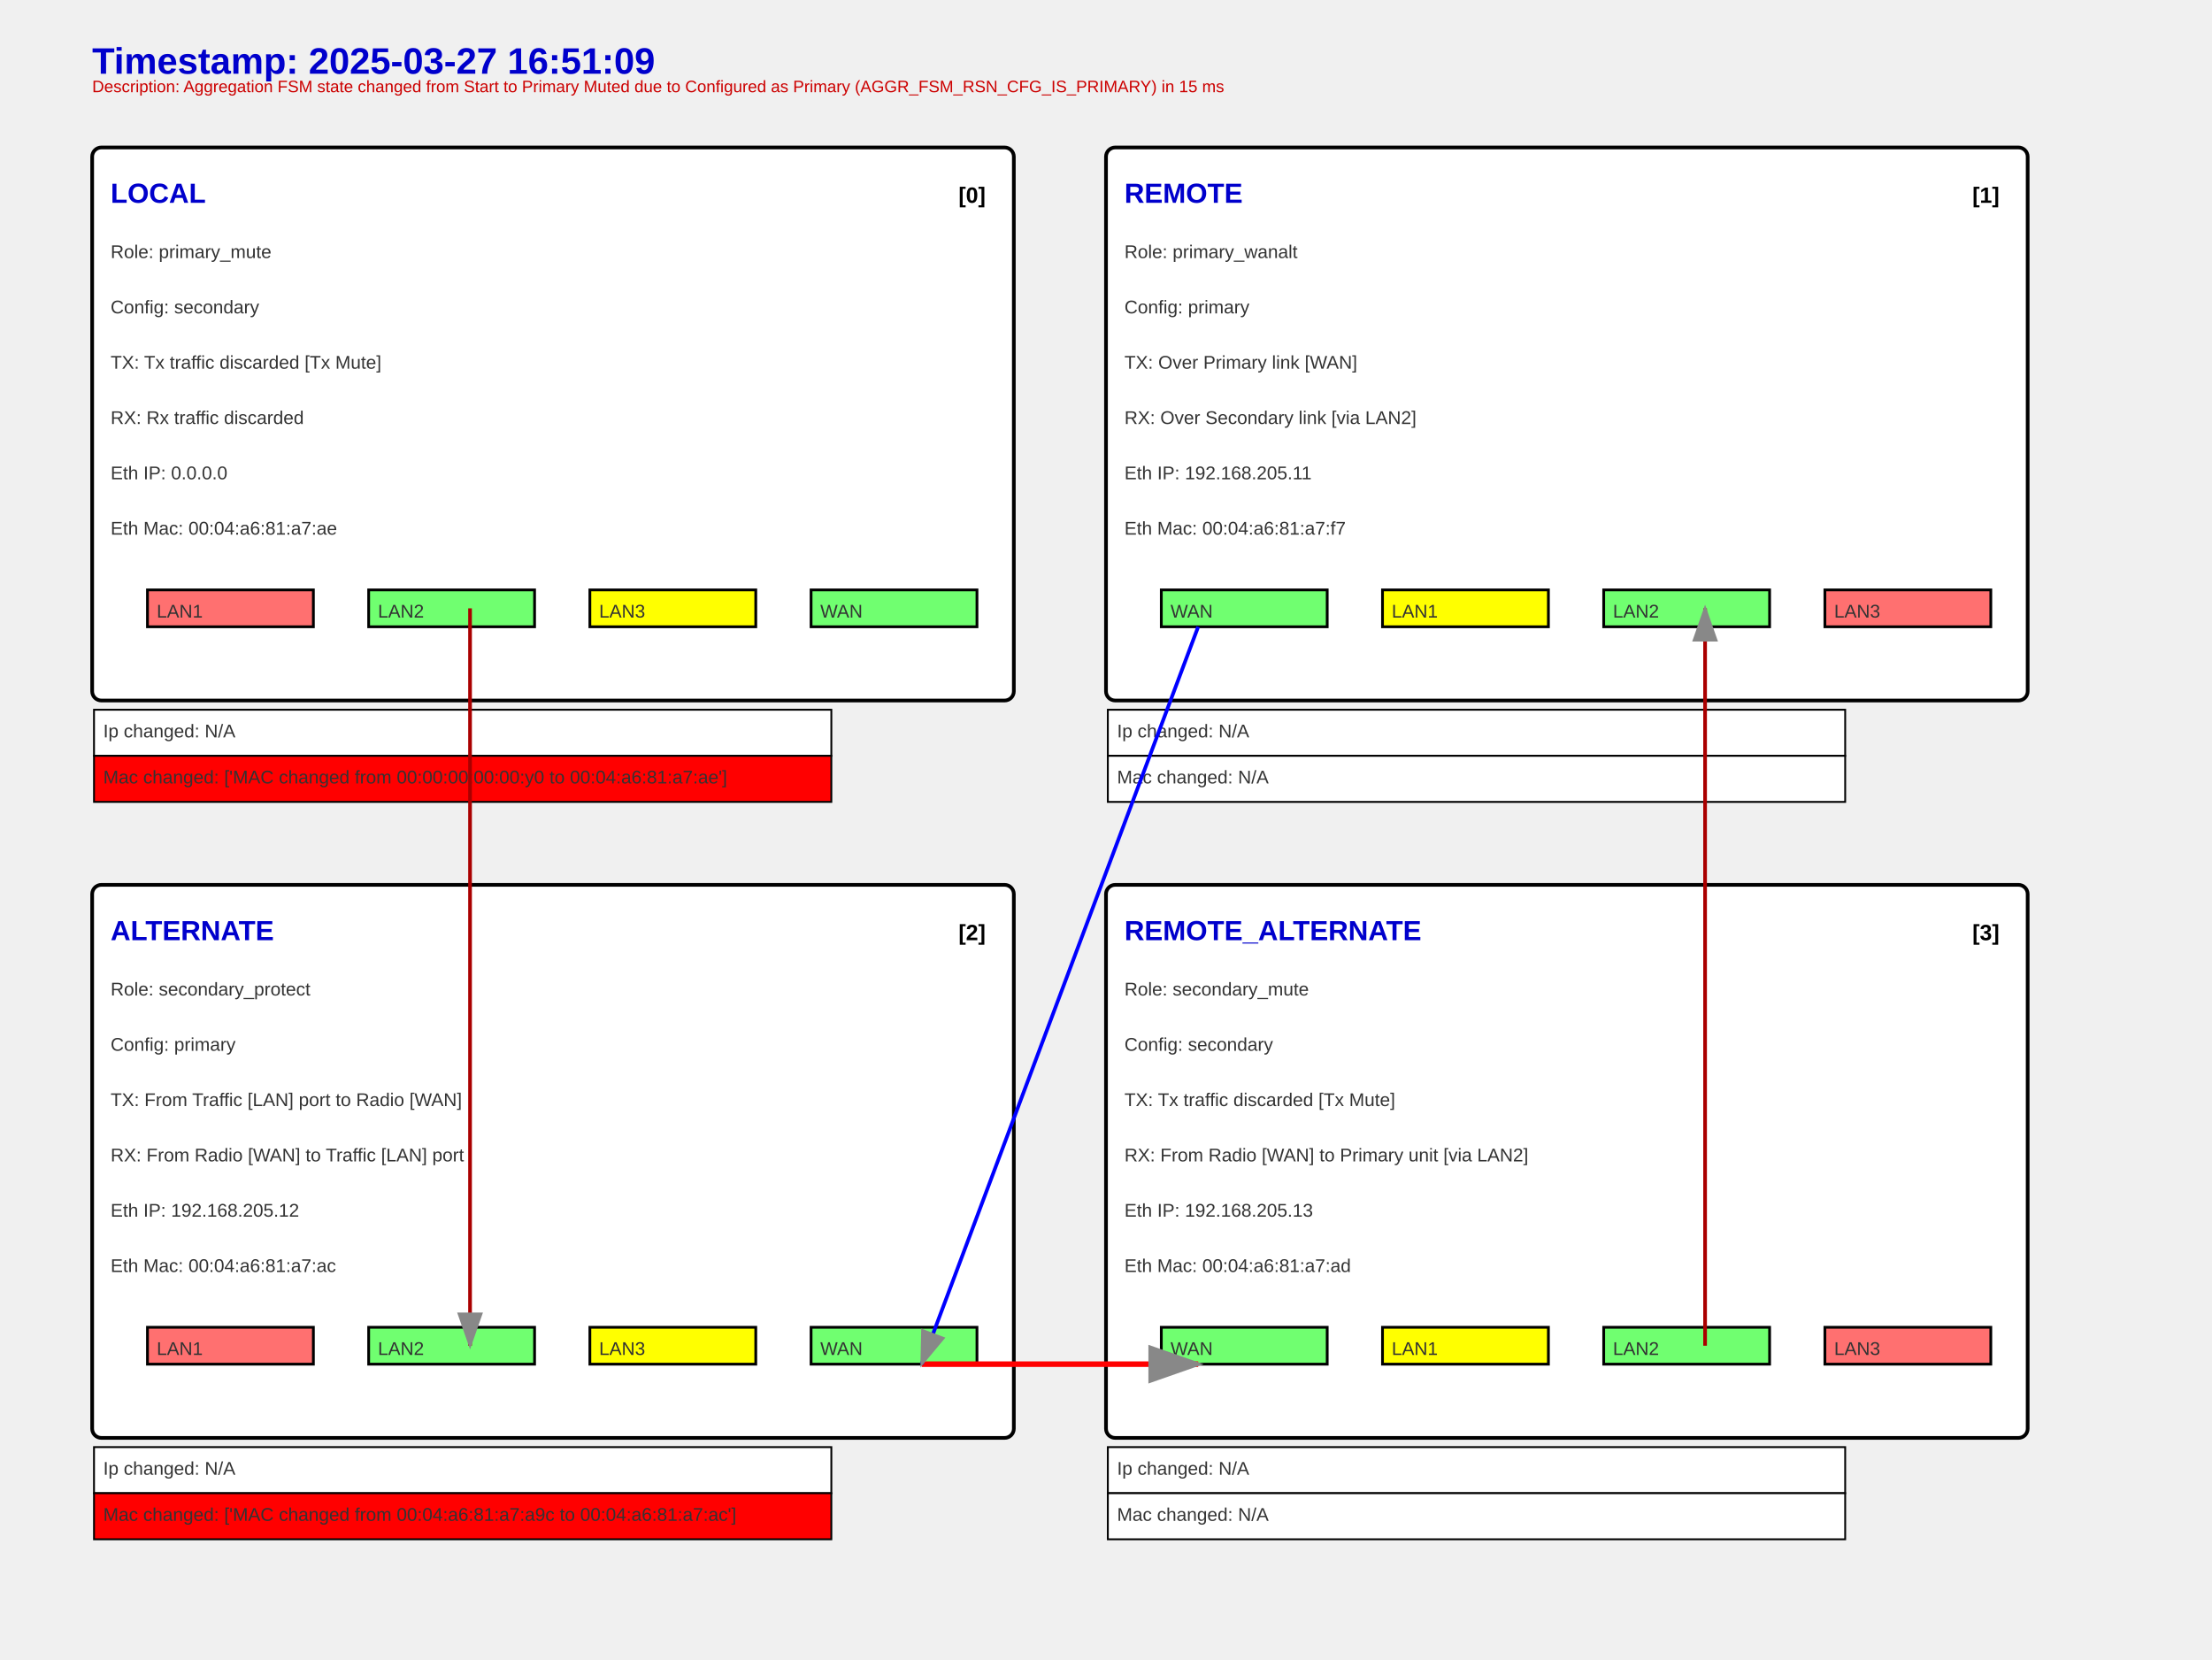
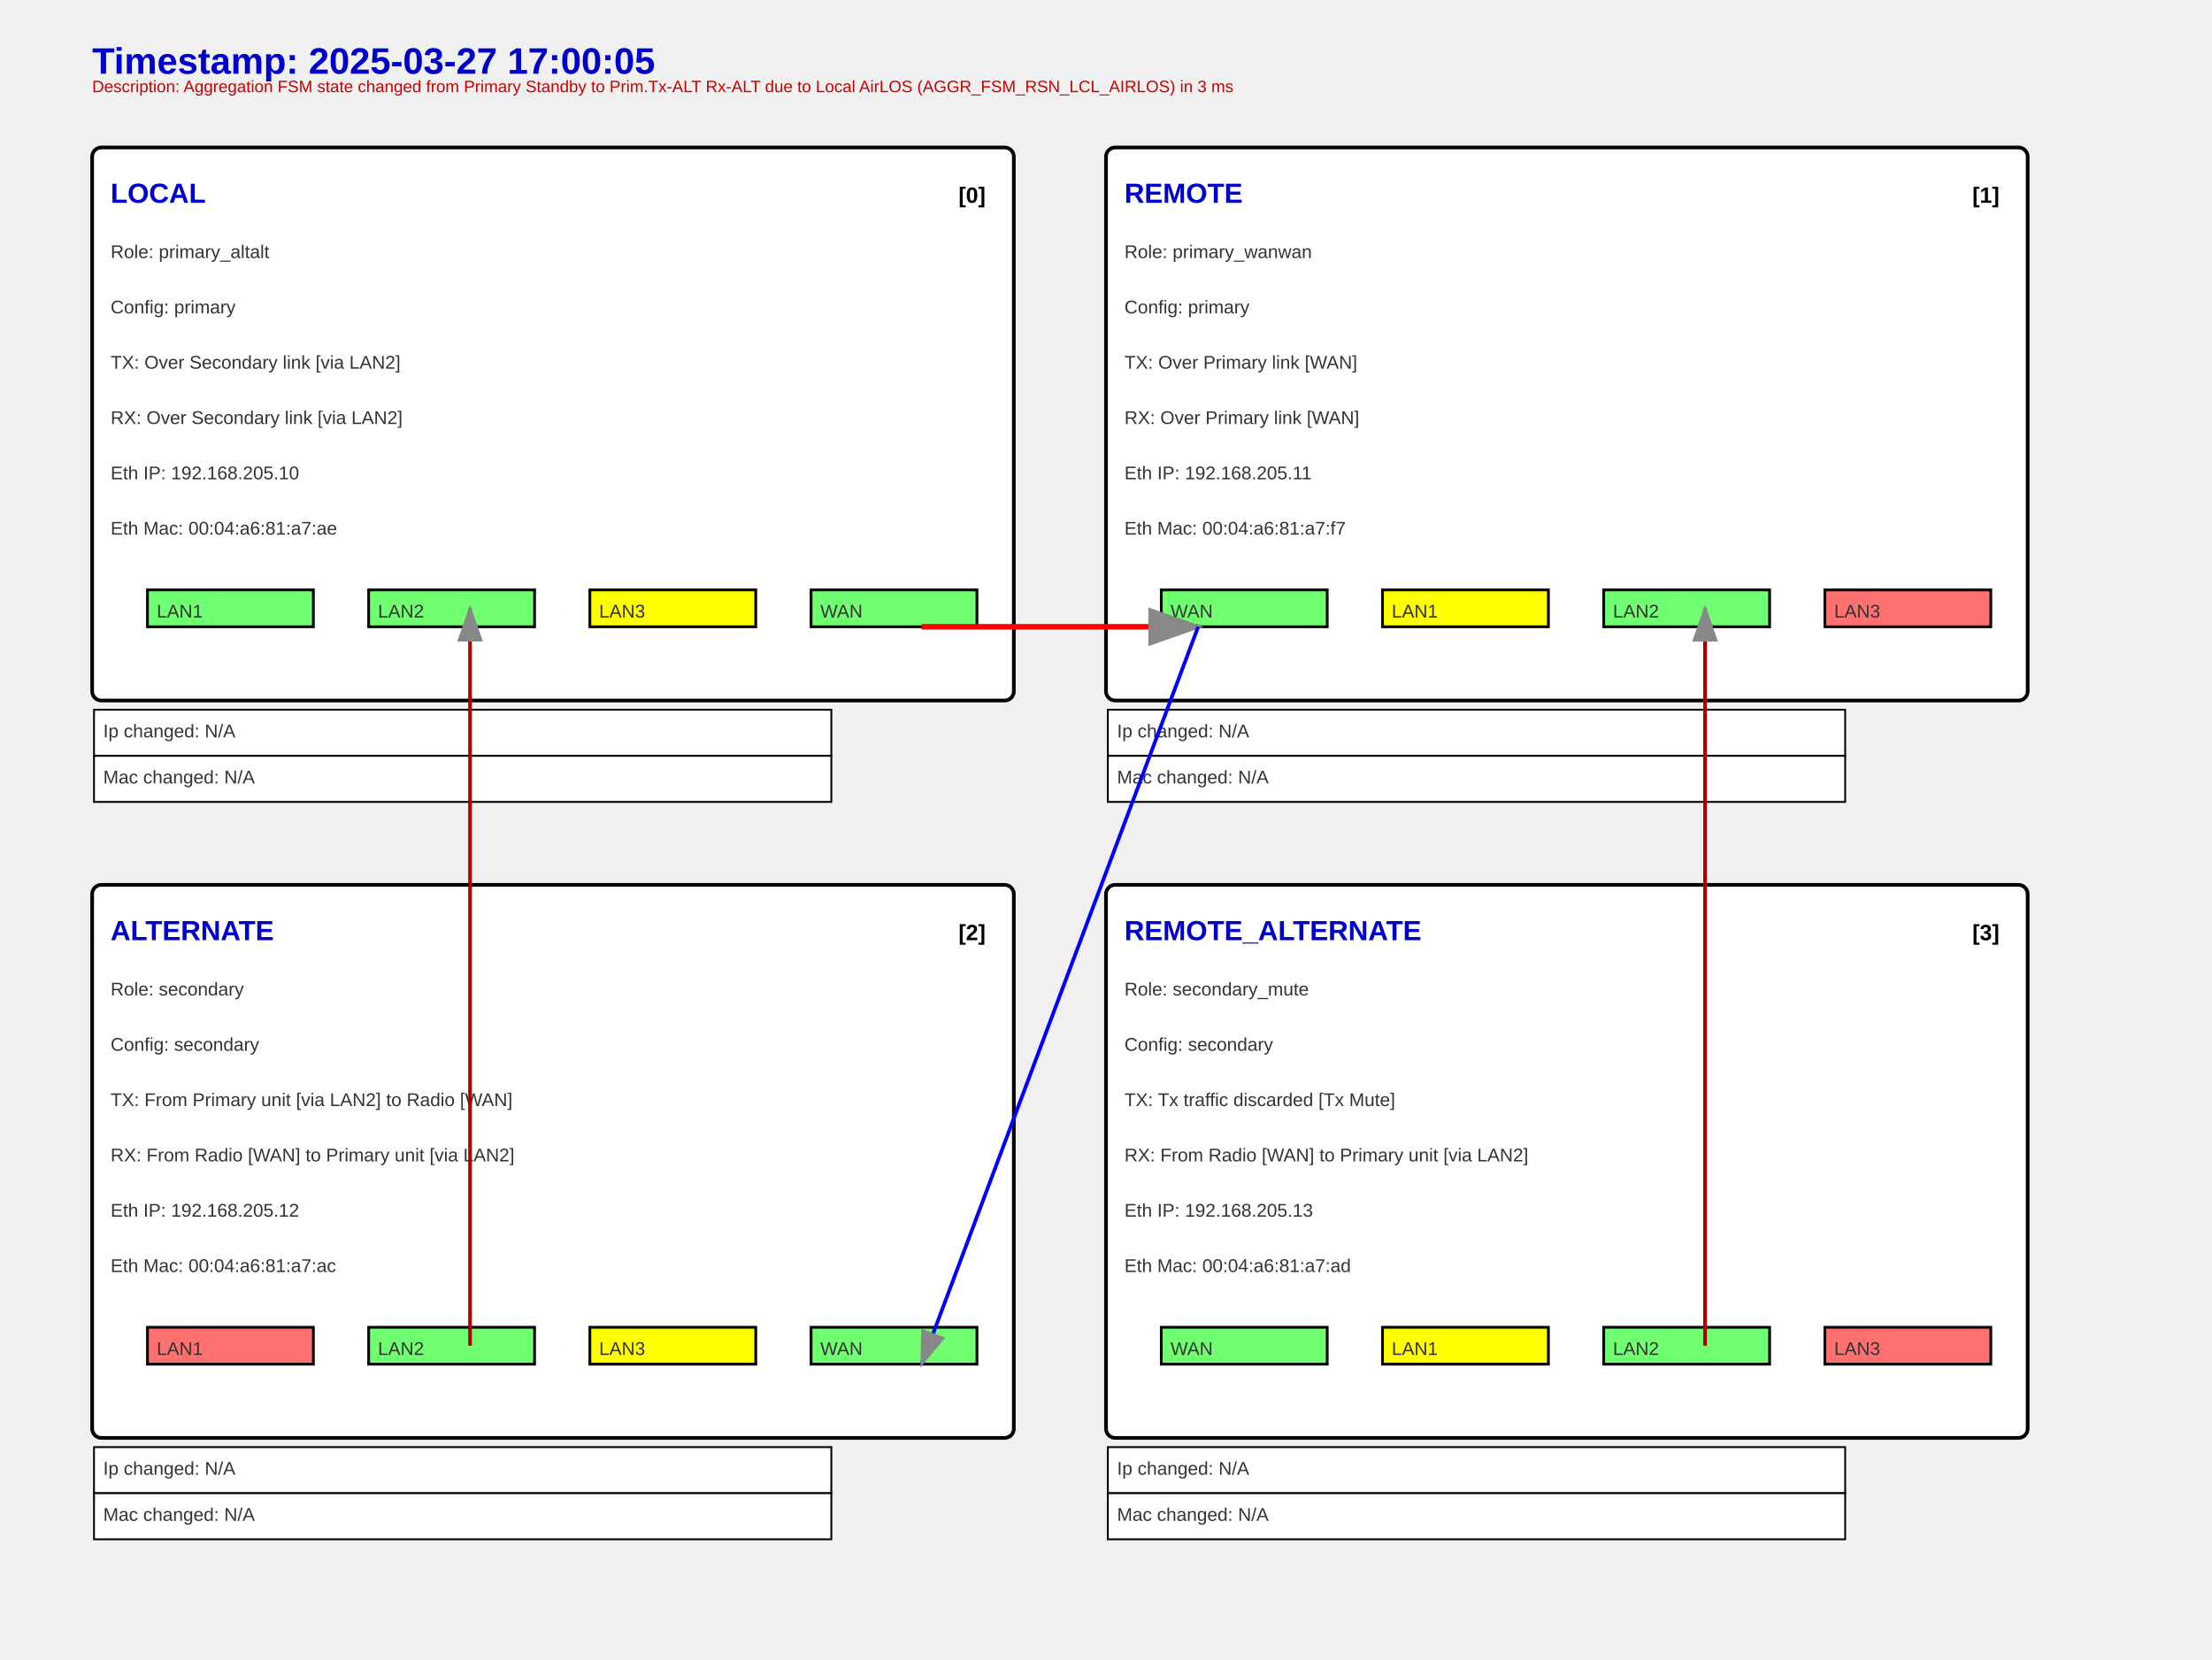
<svg xmlns="http://www.w3.org/2000/svg" width="1200" height="900">
  <style>
  .node { fill: #ffffff; stroke: #000000; stroke-width: 2; }
  .label { font: 10px Arial; fill: #333333; }
  .labela { font: 6px Arial; fill: #333333; font-weight: bold;}
  .error { font: 9px Arial; fill: #cc0000; }
  .timestamp { font: 20px Arial; font-weight: bold; fill: #0000cc; }
  .section-label { font: 15px Arial; font-weight: bold; fill: #0000cc; }
  .box-index { font: 12px Arial; font-weight: bold; fill: #000000; }
  .connection-line { stroke: #888888; stroke-width: 2; }
  .diagonal-line { stroke: #aa0000; stroke-width: 2; }
  .sender-receiver-line { stroke: red; stroke-width: 3; }
  .secondary-primary-line { stroke: #aa0000; stroke-width: 2; }
  .remote-secondary-primary-line { stroke: #aa0000; stroke-width: 2; }
  .recive-sender-line { stroke: blue; stroke-width: 2; }
  .traffic-flow { animation: pulse 2s infinite; }
  @keyframes pulse {
    0% { stroke-opacity: 0.3; stroke-width: 1; }
    50% { stroke-opacity: 1; stroke-width: 3; }
    100% { stroke-opacity: 0.3; stroke-width: 1; }
  }
</style>
  <defs>
    <marker id="arrowhead" markerWidth="10" markerHeight="7" refX="9" refY="3.5" orient="auto">
      <polygon points="0 0, 10 3.5, 0 7" fill="#888888" />
    </marker>
  </defs>
-   <text class="timestamp" x="50" y="40">Timestamp: 2025-03-27 16:51:09</text>
-   <text class="error" x="50" y="50">Description: Aggregation FSM state changed from Start to Primary Muted due to Configured as Primary (AGGR_FSM_RSN_CFG_IS_PRIMARY) in 15 ms</text>
+   <text class="timestamp" x="50" y="40">Timestamp: 2025-03-27 17:00:05</text>
+   <text class="error" x="50" y="50">Description: Aggregation FSM state changed from Primary Standby to Prim.Tx-ALT Rx-ALT due to Local AirLOS (AGGR_FSM_RSN_LCL_AIRLOS) in 3 ms</text>
  <rect class="node" x="50" y="80" width="500" height="300" rx="5" ry="5" data-entry="0" data-section="0" />
  <text class="section-label" x="60" y="110">LOCAL</text>
  <text class="box-index" x="520" y="110">[0]</text>
-   <text class="label" x="60" y="140">Role: primary_mute</text>
-   <text class="label" x="60" y="170">Config: secondary</text>
-   <text class="label" x="60" y="200">TX: Tx traffic discarded [Tx Mute]</text>
-   <text class="label" x="60" y="230">RX: Rx traffic discarded</text>
-   <text class="label" x="60" y="260">Eth IP: 0.0.0.0</text>
+   <text class="label" x="60" y="140">Role: primary_altalt</text>
+   <text class="label" x="60" y="170">Config: primary</text>
+   <text class="label" x="60" y="200">TX: Over Secondary link [via LAN2]</text>
+   <text class="label" x="60" y="230">RX: Over Secondary link [via LAN2]</text>
+   <text class="label" x="60" y="260">Eth IP: 192.168.205.10</text>
  <text class="label" x="60" y="290">Eth Mac: 00:04:a6:81:a7:ae</text>
  <rect x="51" y="385" width="400" height="25" fill="white" stroke="black" />
  <text class="label" x="56" y="400">Ip changed: N/A</text>
-   <rect x="51" y="410" width="400" height="25" fill="red" stroke="black" />
-   <text class="label" x="56" y="425">Mac changed: ['MAC changed from 00:00:00:00:00:y0 to 00:04:a6:81:a7:ae']</text>
-   <rect x="80" y="320" width="90" height="20" fill="#ff7070" stroke="black" stroke-width="1.5" />
+   <rect x="51" y="410" width="400" height="25" fill="white" stroke="black" />
+   <text class="label" x="56" y="425">Mac changed: N/A</text>
+   <rect x="80" y="320" width="90" height="20" fill="#70ff70" stroke="black" stroke-width="1.5" />
  <text class="label" x="85" y="335">LAN1</text>
  <rect x="200" y="320" width="90" height="20" fill="#70ff70" stroke="black" stroke-width="1.5" />
  <text class="label" x="205" y="335">LAN2</text>
  <rect x="320" y="320" width="90" height="20" fill="yellow" stroke="black" stroke-width="1.5" />
  <text class="label" x="325" y="335">LAN3</text>
  <rect x="440" y="320" width="90" height="20" fill="#70ff70" stroke="black" stroke-width="1.5" />
  <text class="label" x="445" y="335">WAN</text>
  <rect class="node" x="600" y="80" width="500" height="300" rx="5" ry="5" data-entry="0" data-section="1" />
  <text class="section-label" x="610" y="110">REMOTE</text>
  <text class="box-index" x="1070" y="110">[1]</text>
-   <text class="label" x="610" y="140">Role: primary_wanalt</text>
+   <text class="label" x="610" y="140">Role: primary_wanwan</text>
  <text class="label" x="610" y="170">Config: primary</text>
  <text class="label" x="610" y="200">TX: Over Primary link [WAN]</text>
-   <text class="label" x="610" y="230">RX: Over Secondary link [via LAN2]</text>
+   <text class="label" x="610" y="230">RX: Over Primary link [WAN]</text>
  <text class="label" x="610" y="260">Eth IP: 192.168.205.11</text>
  <text class="label" x="610" y="290">Eth Mac: 00:04:a6:81:a7:f7</text>
  <rect x="601" y="385" width="400" height="25" fill="white" stroke="black" />
  <text class="label" x="606" y="400">Ip changed: N/A</text>
  <rect x="601" y="410" width="400" height="25" fill="white" stroke="black" />
  <text class="label" x="606" y="425">Mac changed: N/A</text>
  <rect x="630" y="320" width="90" height="20" fill="#70ff70" stroke="black" stroke-width="1.5" />
  <text class="label" x="635" y="335">WAN</text>
  <rect x="750" y="320" width="90" height="20" fill="yellow" stroke="black" stroke-width="1.5" />
  <text class="label" x="755" y="335">LAN1</text>
  <rect x="870" y="320" width="90" height="20" fill="#70ff70" stroke="black" stroke-width="1.5" />
  <text class="label" x="875" y="335">LAN2</text>
  <rect x="990" y="320" width="90" height="20" fill="#ff7070" stroke="black" stroke-width="1.5" />
  <text class="label" x="995" y="335">LAN3</text>
  <rect class="node" x="50" y="480" width="500" height="300" rx="5" ry="5" data-entry="0" data-section="2" />
  <text class="section-label" x="60" y="510">ALTERNATE</text>
  <text class="box-index" x="520" y="510">[2]</text>
-   <text class="label" x="60" y="540">Role: secondary_protect</text>
-   <text class="label" x="60" y="570">Config: primary</text>
-   <text class="label" x="60" y="600">TX: From Traffic [LAN] port to Radio [WAN]</text>
-   <text class="label" x="60" y="630">RX: From Radio [WAN] to Traffic [LAN] port</text>
+   <text class="label" x="60" y="540">Role: secondary</text>
+   <text class="label" x="60" y="570">Config: secondary</text>
+   <text class="label" x="60" y="600">TX: From Primary unit [via LAN2] to Radio [WAN]</text>
+   <text class="label" x="60" y="630">RX: From Radio [WAN] to Primary unit [via LAN2]</text>
  <text class="label" x="60" y="660">Eth IP: 192.168.205.12</text>
  <text class="label" x="60" y="690">Eth Mac: 00:04:a6:81:a7:ac</text>
  <rect x="51" y="785" width="400" height="25" fill="white" stroke="black" />
  <text class="label" x="56" y="800">Ip changed: N/A</text>
-   <rect x="51" y="810" width="400" height="25" fill="red" stroke="black" />
-   <text class="label" x="56" y="825">Mac changed: ['MAC changed from 00:04:a6:81:a7:a9c to 00:04:a6:81:a7:ac']</text>
+   <rect x="51" y="810" width="400" height="25" fill="white" stroke="black" />
+   <text class="label" x="56" y="825">Mac changed: N/A</text>
  <rect x="80" y="720" width="90" height="20" fill="#ff7070" stroke="black" stroke-width="1.5" />
  <text class="label" x="85" y="735">LAN1</text>
  <rect x="200" y="720" width="90" height="20" fill="#70ff70" stroke="black" stroke-width="1.5" />
  <text class="label" x="205" y="735">LAN2</text>
  <rect x="320" y="720" width="90" height="20" fill="yellow" stroke="black" stroke-width="1.5" />
  <text class="label" x="325" y="735">LAN3</text>
  <rect x="440" y="720" width="90" height="20" fill="#70ff70" stroke="black" stroke-width="1.5" />
  <text class="label" x="445" y="735">WAN</text>
  <rect class="node" x="600" y="480" width="500" height="300" rx="5" ry="5" data-entry="0" data-section="3" />
  <text class="section-label" x="610" y="510">REMOTE_ALTERNATE</text>
  <text class="box-index" x="1070" y="510">[3]</text>
  <text class="label" x="610" y="540">Role: secondary_mute</text>
  <text class="label" x="610" y="570">Config: secondary</text>
  <text class="label" x="610" y="600">TX: Tx traffic discarded [Tx Mute]</text>
  <text class="label" x="610" y="630">RX: From Radio [WAN] to Primary unit [via LAN2]</text>
  <text class="label" x="610" y="660">Eth IP: 192.168.205.13</text>
  <text class="label" x="610" y="690">Eth Mac: 00:04:a6:81:a7:ad</text>
  <rect x="601" y="785" width="400" height="25" fill="white" stroke="black" />
  <text class="label" x="606" y="800">Ip changed: N/A</text>
  <rect x="601" y="810" width="400" height="25" fill="white" stroke="black" />
  <text class="label" x="606" y="825">Mac changed: N/A</text>
  <rect x="630" y="720" width="90" height="20" fill="#70ff70" stroke="black" stroke-width="1.5" />
  <text class="label" x="635" y="735">WAN</text>
  <rect x="750" y="720" width="90" height="20" fill="yellow" stroke="black" stroke-width="1.5" />
  <text class="label" x="755" y="735">LAN1</text>
  <rect x="870" y="720" width="90" height="20" fill="#70ff70" stroke="black" stroke-width="1.5" />
  <text class="label" x="875" y="735">LAN2</text>
  <rect x="990" y="720" width="90" height="20" fill="#ff7070" stroke="black" stroke-width="1.5" />
  <text class="label" x="995" y="735">LAN3</text>
-   <line x1="500" y1="740" x2="650" y2="740" class="sender-receiver-line" marker-end="url(#arrowhead)" />
+   <line x1="500" y1="340" x2="650" y2="340" class="sender-receiver-line" marker-end="url(#arrowhead)" />
  <line x1="650" y1="340" x2="500" y2="740" class="recive-sender-line" marker-end="url(#arrowhead)" />
-   <line x1="255" y1="330" x2="255" y2="730" class="secondary-primary-line" marker-end="url(#arrowhead)" />
+   <line x1="255" y1="730" x2="255" y2="330" class="secondary-primary-line" marker-end="url(#arrowhead)" />
  <line x1="925" y1="730" x2="925" y2="330" class="remote-secondary-primary-line" marker-end="url(#arrowhead)" />
</svg>
